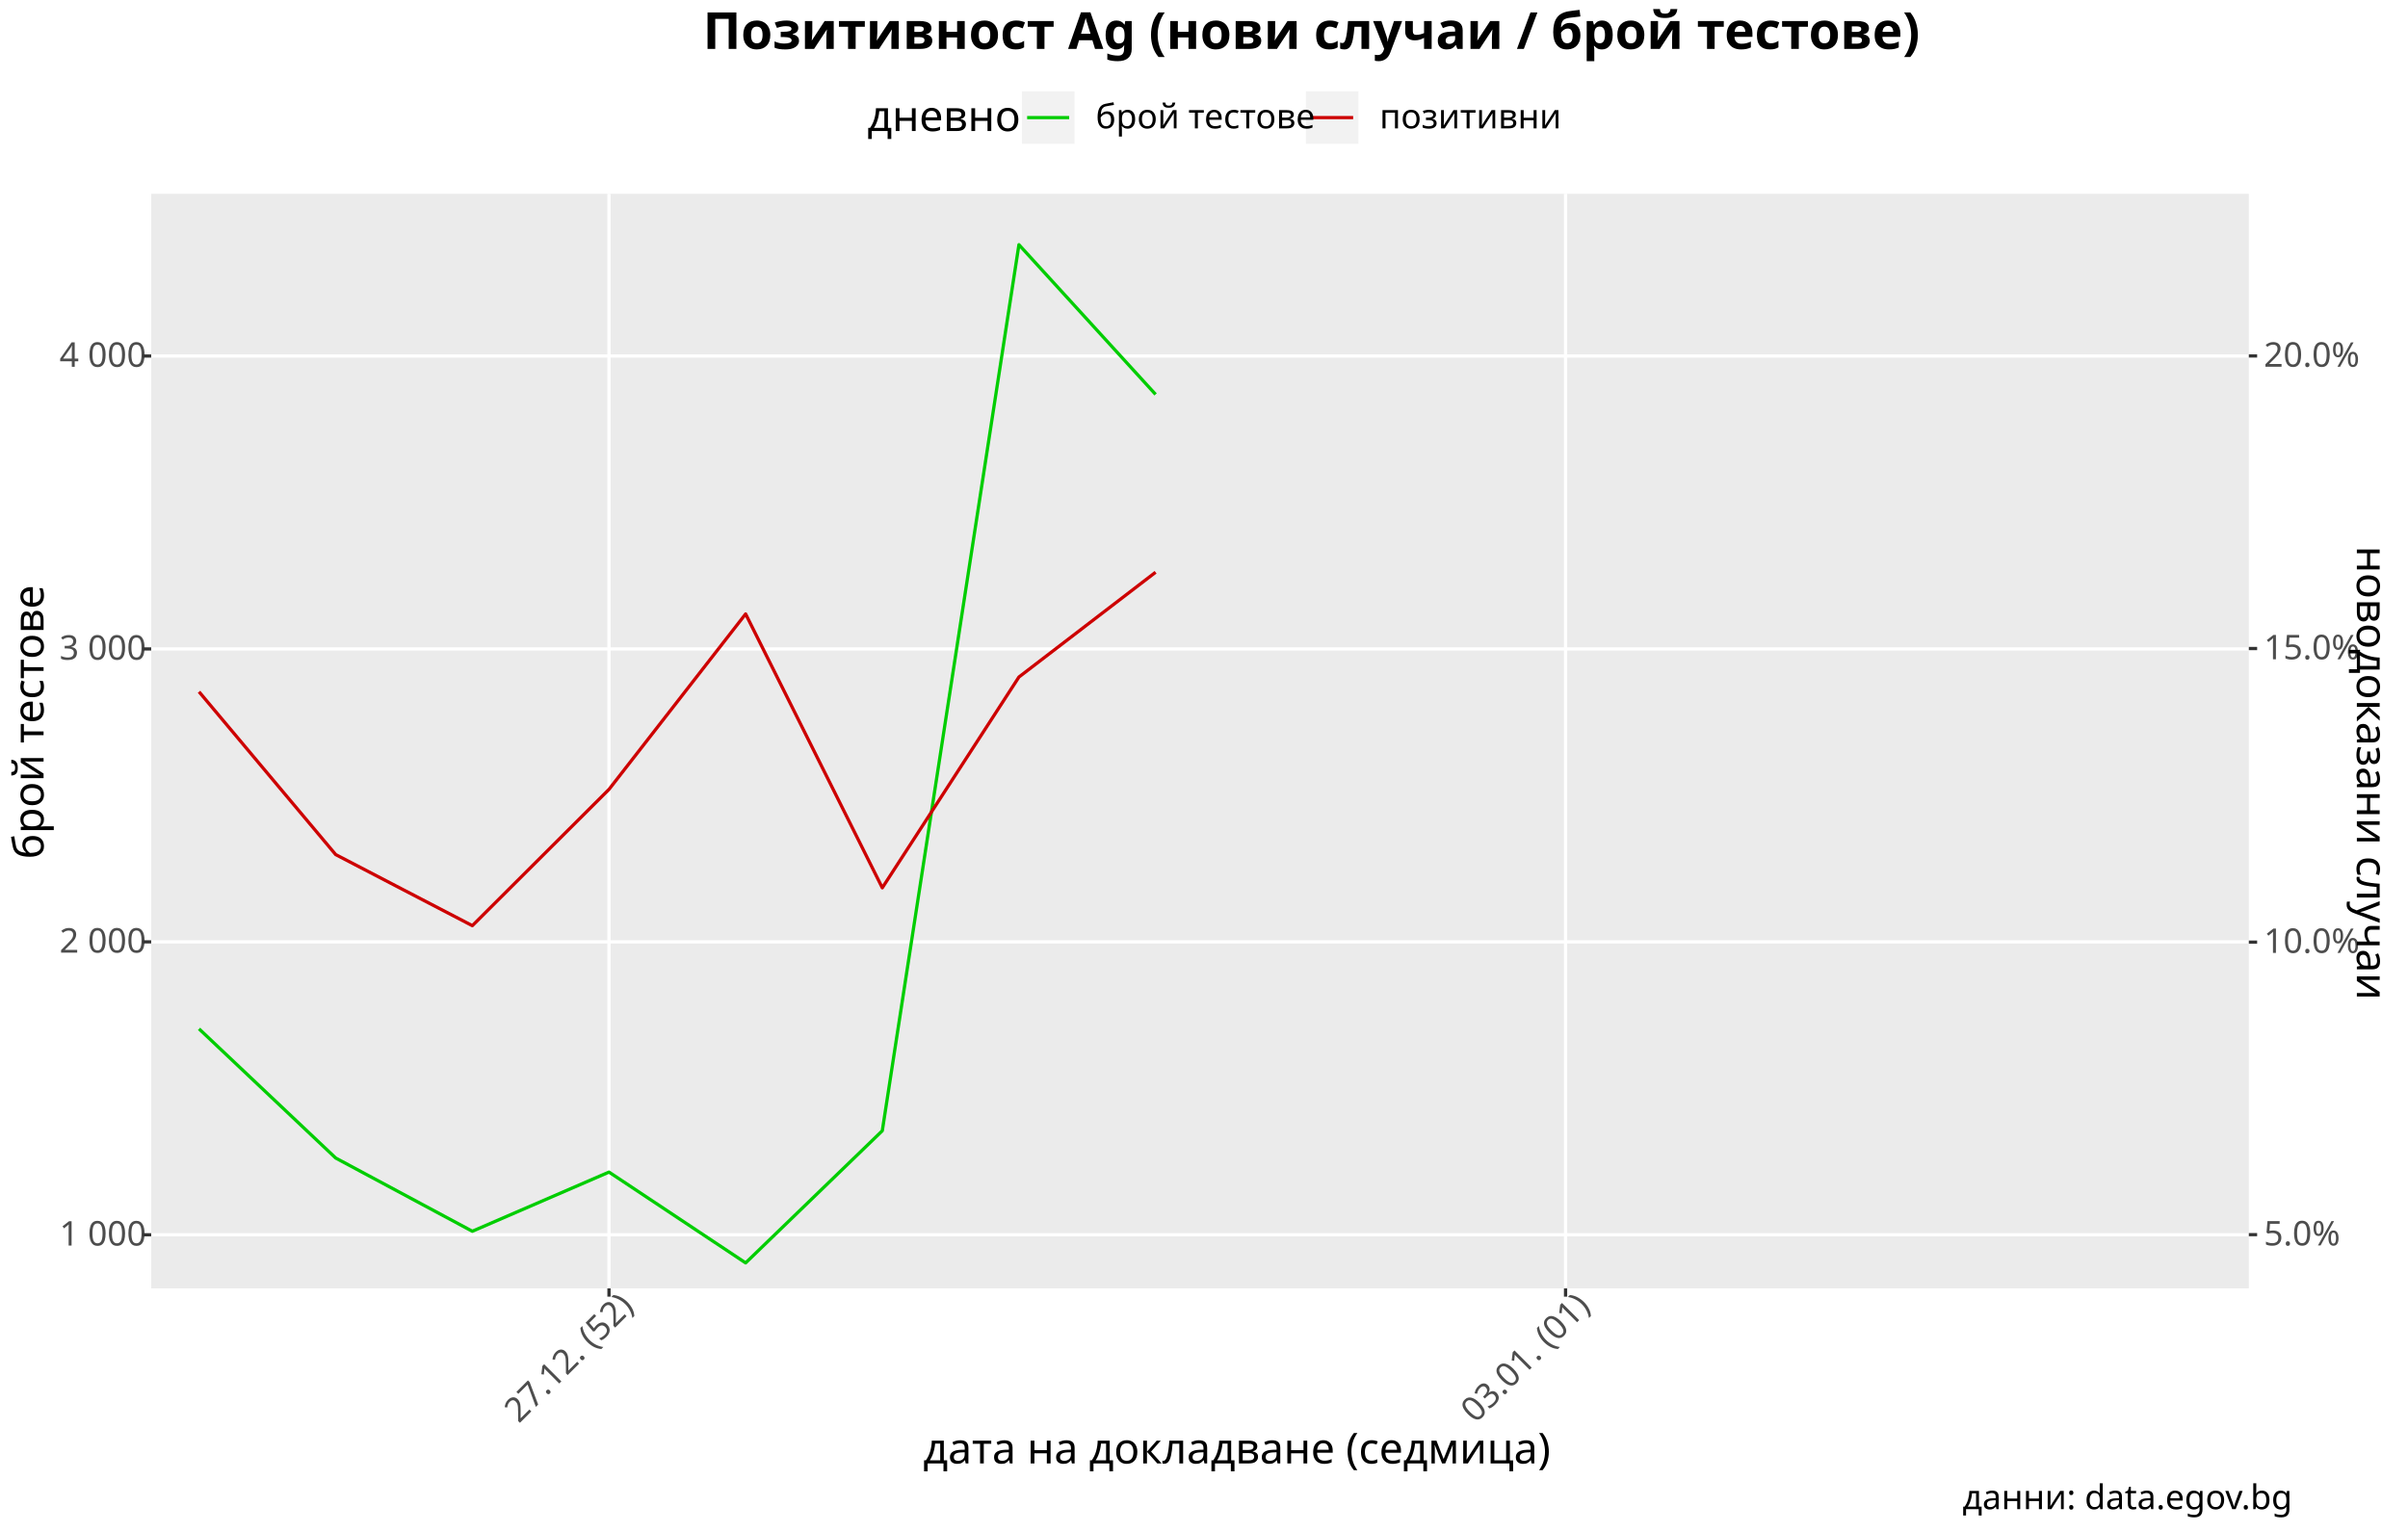
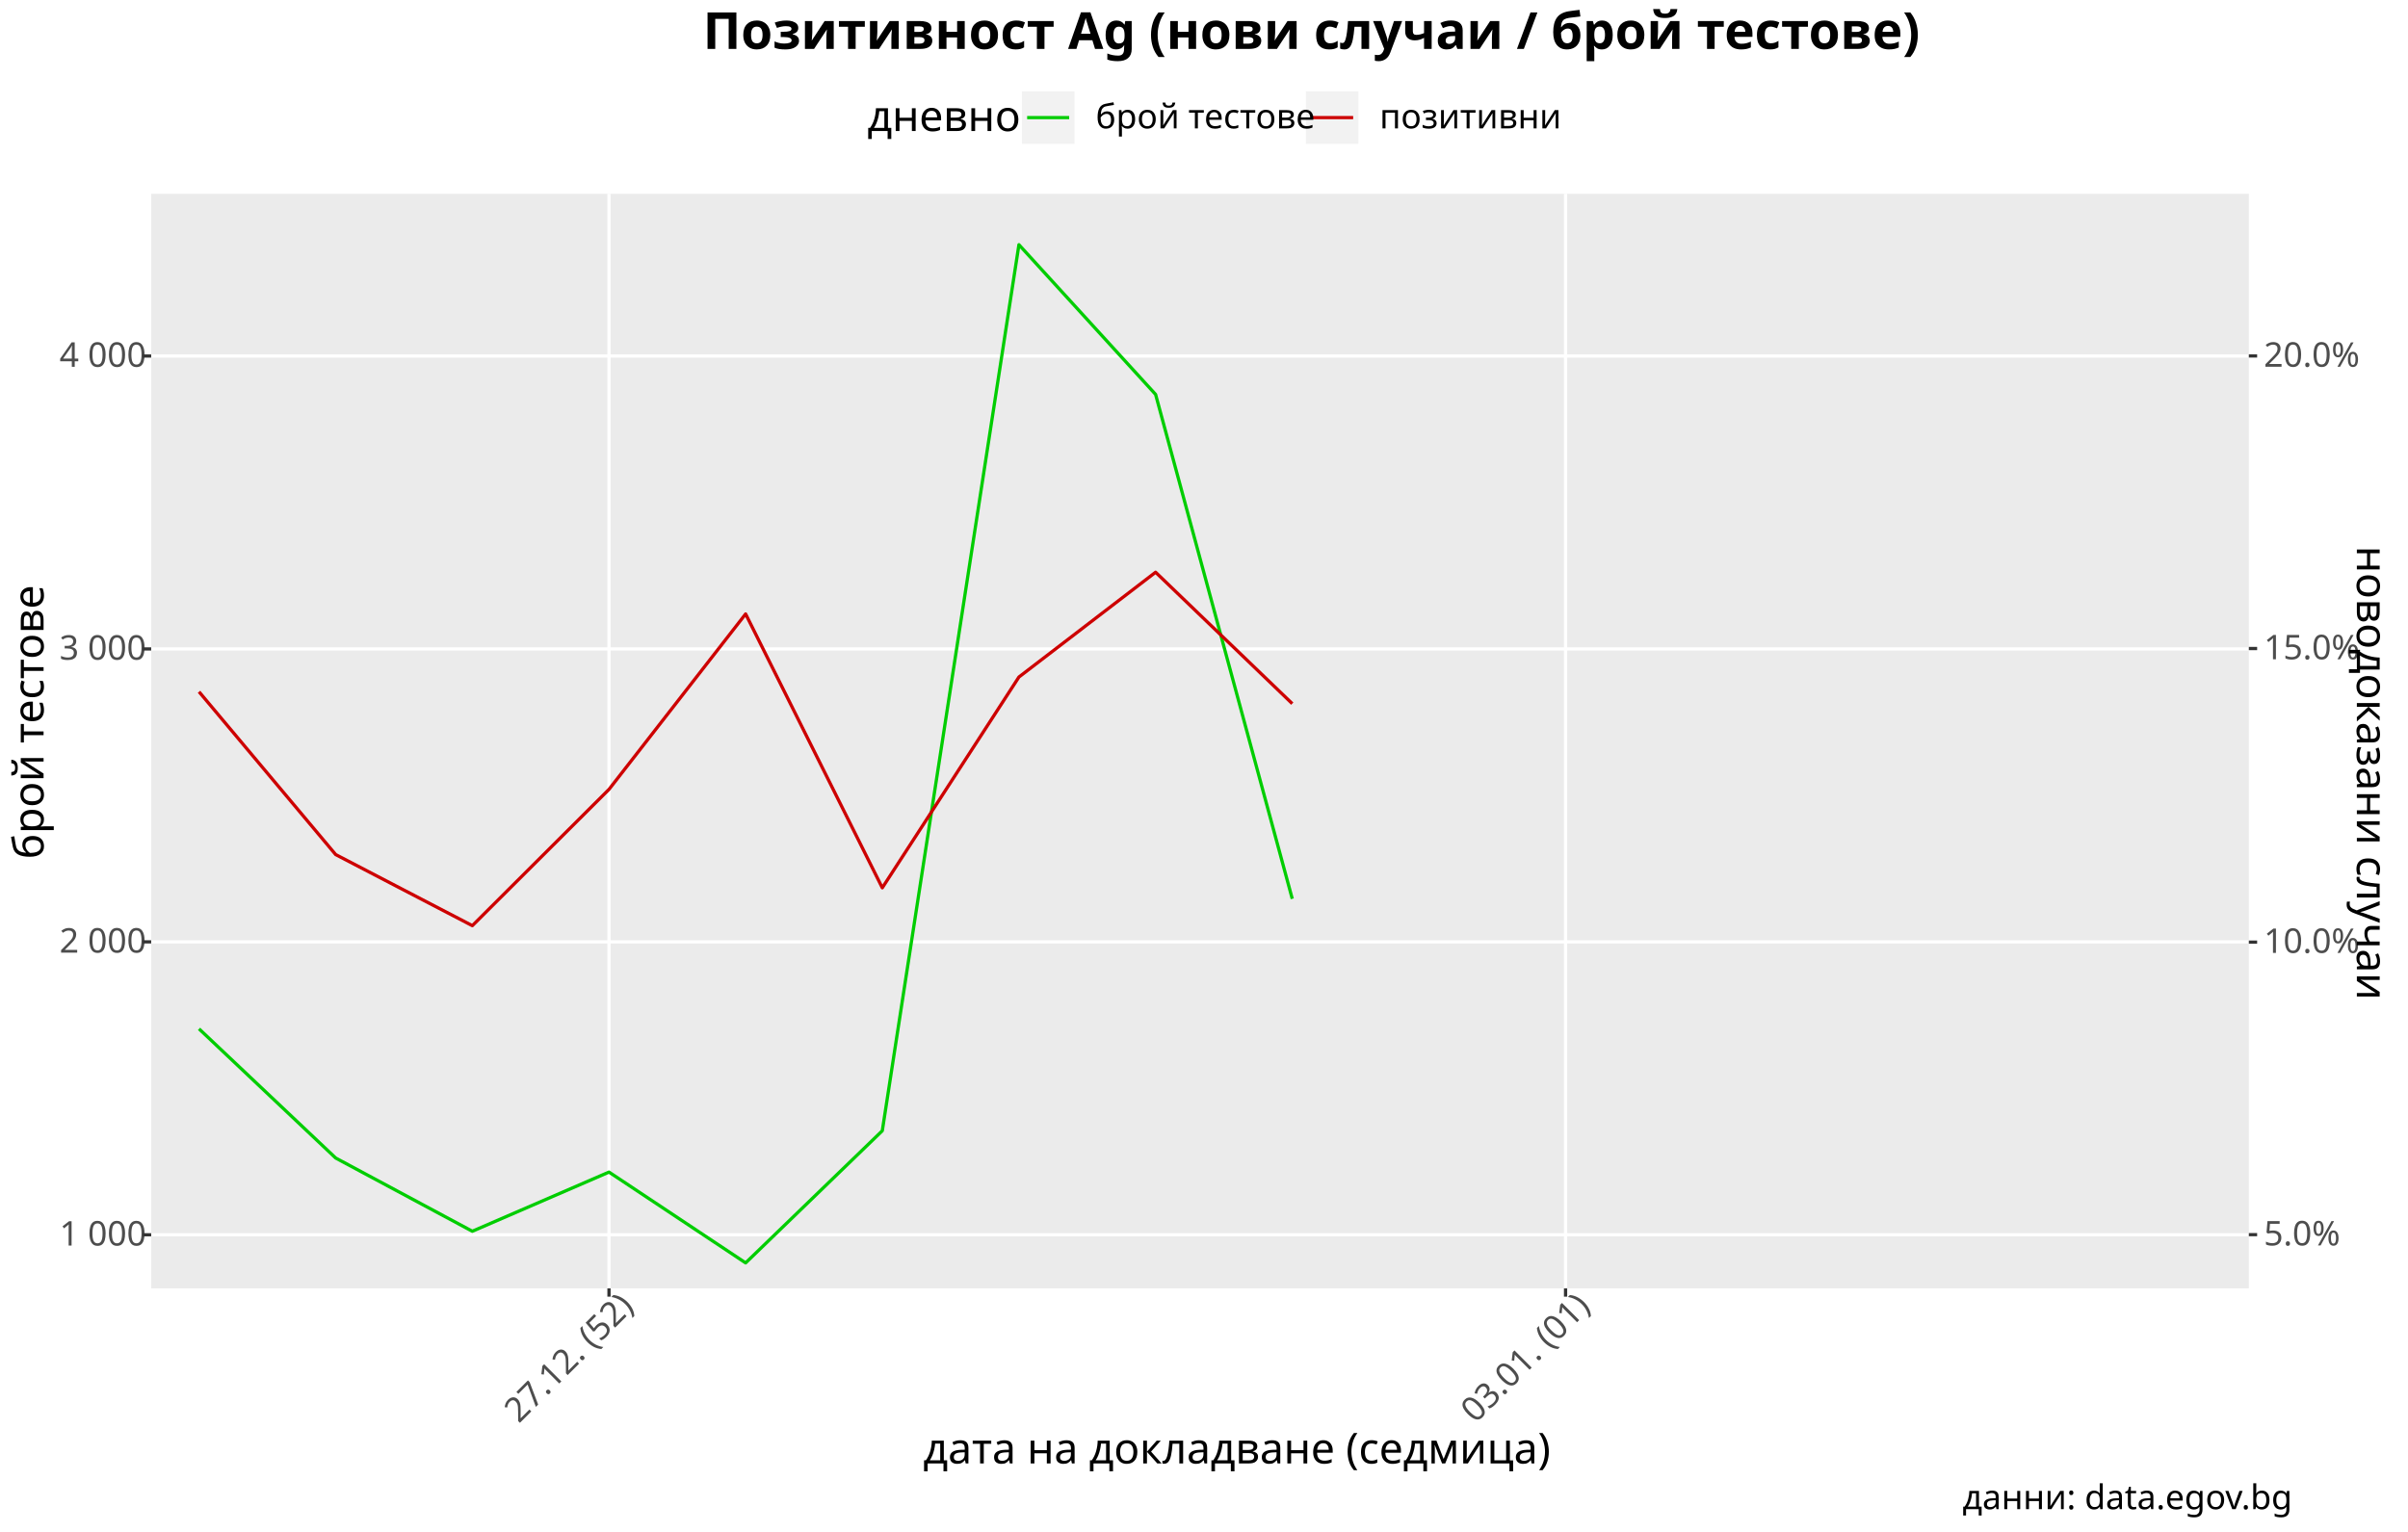
<svg xmlns="http://www.w3.org/2000/svg" viewBox="0 0 792.00 504.00">
  <defs>
    <style type="text/css">
    line, polyline, polygon, path, rect, circle {
      fill: none;
      stroke: #000000;
      stroke-linecap: round;
      stroke-linejoin: round;
      stroke-miterlimit: 10.00;
    }
  </style>
  </defs>
  <rect width="100%" height="100%" style="stroke: none; fill: #FFFFFF;" />
  <rect x="0.00" y="0.00" width="792.00" height="504.00" style="stroke-width: 1.07; stroke: #FFFFFF; fill: #FFFFFF;" />
  <defs>
    <clipPath id="cpNDkuNzN8NzM5LjY1fDQyMy44N3w2My43Nw==">
      <rect x="49.73" y="63.77" width="689.92" height="360.10" />
    </clipPath>
  </defs>
  <rect x="49.73" y="63.77" width="689.92" height="360.10" style="stroke-width: 1.07; stroke: none; fill: #EBEBEB;" clip-path="url(#cpNDkuNzN8NzM5LjY1fDQyMy44N3w2My43Nw==)" />
  <polyline points="49.73,406.24 739.65,406.24 " style="stroke-width: 1.07; stroke: #FFFFFF; stroke-linecap: butt;" clip-path="url(#cpNDkuNzN8NzM5LjY1fDQyMy44N3w2My43Nw==)" />
  <polyline points="49.73,309.87 739.65,309.87 " style="stroke-width: 1.07; stroke: #FFFFFF; stroke-linecap: butt;" clip-path="url(#cpNDkuNzN8NzM5LjY1fDQyMy44N3w2My43Nw==)" />
  <polyline points="49.73,213.50 739.65,213.50 " style="stroke-width: 1.07; stroke: #FFFFFF; stroke-linecap: butt;" clip-path="url(#cpNDkuNzN8NzM5LjY1fDQyMy44N3w2My43Nw==)" />
  <polyline points="49.73,117.13 739.65,117.13 " style="stroke-width: 1.07; stroke: #FFFFFF; stroke-linecap: butt;" clip-path="url(#cpNDkuNzN8NzM5LjY1fDQyMy44N3w2My43Nw==)" />
  <polyline points="200.30,423.87 200.30,63.77 " style="stroke-width: 1.07; stroke: #FFFFFF; stroke-linecap: butt;" clip-path="url(#cpNDkuNzN8NzM5LjY1fDQyMy44N3w2My43Nw==)" />
  <polyline points="514.92,423.87 514.92,63.77 " style="stroke-width: 1.07; stroke: #FFFFFF; stroke-linecap: butt;" clip-path="url(#cpNDkuNzN8NzM5LjY1fDQyMy44N3w2My43Nw==)" />
-   <polyline points="65.46,338.49 110.41,380.99 155.35,405.08 200.30,385.62 245.24,415.49 290.19,372.03 335.13,80.51 380.08,129.76 " style="stroke-width: 1.07; stroke: #00CD00; stroke-linecap: butt;" clip-path="url(#cpNDkuNzN8NzM5LjY1fDQyMy44N3w2My43Nw==)" />
-   <polyline points="65.46,227.59 110.41,281.16 155.35,304.54 200.30,259.70 245.24,201.99 290.19,292.09 335.13,222.74 380.08,188.27 " style="stroke-width: 1.07; stroke: #CD0000; stroke-linecap: butt;" clip-path="url(#cpNDkuNzN8NzM5LjY1fDQyMy44N3w2My43Nw==)" />
+   <polyline points="65.46,338.49 110.41,380.99 155.35,405.08 200.30,385.62 245.24,415.49 290.19,372.03 335.13,80.51 380.08,129.76 425.03,295.71 " style="stroke-width: 1.07; stroke: #00CD00; stroke-linecap: butt;" clip-path="url(#cpNDkuNzN8NzM5LjY1fDQyMy44N3w2My43Nw==)" />
+   <polyline points="65.46,227.59 110.41,281.16 155.35,304.54 200.30,259.70 245.24,201.99 290.19,292.09 335.13,222.74 380.08,188.27 425.03,231.50 " style="stroke-width: 1.07; stroke: #CD0000; stroke-linecap: butt;" clip-path="url(#cpNDkuNzN8NzM5LjY1fDQyMy44N3w2My43Nw==)" />
  <defs>
    <clipPath id="cpMC4wMHw3OTIuMDB8NTA0LjAwfDAuMDA=">
      <rect x="0.00" y="0.00" width="792.00" height="504.00" />
    </clipPath>
  </defs>
  <g clip-path="url(#cpMC4wMHw3OTIuMDB8NTA0LjAwfDAuMDA=)">
    <text x="19.56" y="409.78" style="font-size: 11.20px; fill: #4D4D4D; font-family: Calibri;" textLength="25.24px" lengthAdjust="spacingAndGlyphs">1 000</text>
  </g>
  <g clip-path="url(#cpMC4wMHw3OTIuMDB8NTA0LjAwfDAuMDA=)">
    <text x="19.56" y="313.41" style="font-size: 11.20px; fill: #4D4D4D; font-family: Calibri;" textLength="25.24px" lengthAdjust="spacingAndGlyphs">2 000</text>
  </g>
  <g clip-path="url(#cpMC4wMHw3OTIuMDB8NTA0LjAwfDAuMDA=)">
    <text x="19.56" y="217.04" style="font-size: 11.20px; fill: #4D4D4D; font-family: Calibri;" textLength="25.24px" lengthAdjust="spacingAndGlyphs">3 000</text>
  </g>
  <g clip-path="url(#cpMC4wMHw3OTIuMDB8NTA0LjAwfDAuMDA=)">
    <text x="19.56" y="120.67" style="font-size: 11.20px; fill: #4D4D4D; font-family: Calibri;" textLength="25.24px" lengthAdjust="spacingAndGlyphs">4 000</text>
  </g>
  <polyline points="46.99,406.24 49.73,406.24 " style="stroke-width: 1.07; stroke: #333333; stroke-linecap: butt;" clip-path="url(#cpMC4wMHw3OTIuMDB8NTA0LjAwfDAuMDA=)" />
  <polyline points="46.99,309.87 49.73,309.87 " style="stroke-width: 1.07; stroke: #333333; stroke-linecap: butt;" clip-path="url(#cpMC4wMHw3OTIuMDB8NTA0LjAwfDAuMDA=)" />
  <polyline points="46.99,213.50 49.73,213.50 " style="stroke-width: 1.07; stroke: #333333; stroke-linecap: butt;" clip-path="url(#cpMC4wMHw3OTIuMDB8NTA0LjAwfDAuMDA=)" />
  <polyline points="46.99,117.13 49.73,117.13 " style="stroke-width: 1.07; stroke: #333333; stroke-linecap: butt;" clip-path="url(#cpMC4wMHw3OTIuMDB8NTA0LjAwfDAuMDA=)" />
  <polyline points="739.65,406.20 742.38,406.20 " style="stroke-width: 1.07; stroke: #333333; stroke-linecap: butt;" clip-path="url(#cpMC4wMHw3OTIuMDB8NTA0LjAwfDAuMDA=)" />
  <polyline points="739.65,309.96 742.38,309.96 " style="stroke-width: 1.07; stroke: #333333; stroke-linecap: butt;" clip-path="url(#cpMC4wMHw3OTIuMDB8NTA0LjAwfDAuMDA=)" />
  <polyline points="739.65,213.36 742.38,213.36 " style="stroke-width: 1.07; stroke: #333333; stroke-linecap: butt;" clip-path="url(#cpMC4wMHw3OTIuMDB8NTA0LjAwfDAuMDA=)" />
  <polyline points="739.65,117.11 742.38,117.11 " style="stroke-width: 1.07; stroke: #333333; stroke-linecap: butt;" clip-path="url(#cpMC4wMHw3OTIuMDB8NTA0LjAwfDAuMDA=)" />
  <g clip-path="url(#cpMC4wMHw3OTIuMDB8NTA0LjAwfDAuMDA=)">
    <text x="744.58" y="409.74" style="font-size: 11.20px; fill: #4D4D4D; font-family: Calibri;" textLength="22.19px" lengthAdjust="spacingAndGlyphs">5.0%</text>
  </g>
  <g clip-path="url(#cpMC4wMHw3OTIuMDB8NTA0LjAwfDAuMDA=)">
    <text x="744.58" y="313.50" style="font-size: 11.20px; fill: #4D4D4D; font-family: Calibri;" textLength="27.86px" lengthAdjust="spacingAndGlyphs">10.0%</text>
  </g>
  <g clip-path="url(#cpMC4wMHw3OTIuMDB8NTA0LjAwfDAuMDA=)">
    <text x="744.58" y="216.90" style="font-size: 11.20px; fill: #4D4D4D; font-family: Calibri;" textLength="27.86px" lengthAdjust="spacingAndGlyphs">15.0%</text>
  </g>
  <g clip-path="url(#cpMC4wMHw3OTIuMDB8NTA0LjAwfDAuMDA=)">
    <text x="744.58" y="120.65" style="font-size: 11.20px; fill: #4D4D4D; font-family: Calibri;" textLength="27.86px" lengthAdjust="spacingAndGlyphs">20.0%</text>
  </g>
  <polyline points="200.30,426.61 200.30,423.87 " style="stroke-width: 1.07; stroke: #333333; stroke-linecap: butt;" clip-path="url(#cpMC4wMHw3OTIuMDB8NTA0LjAwfDAuMDA=)" />
  <polyline points="514.92,426.61 514.92,423.87 " style="stroke-width: 1.07; stroke: #333333; stroke-linecap: butt;" clip-path="url(#cpMC4wMHw3OTIuMDB8NTA0LjAwfDAuMDA=)" />
  <g clip-path="url(#cpMC4wMHw3OTIuMDB8NTA0LjAwfDAuMDA=)">
    <text transform="translate(170.63,468.48) rotate(-45)" style="font-size: 11.20px; fill: #4D4D4D; font-family: Calibri;" textLength="49.04px" lengthAdjust="spacingAndGlyphs">27.12. (52)</text>
  </g>
  <g clip-path="url(#cpMC4wMHw3OTIuMDB8NTA0LjAwfDAuMDA=)">
    <text transform="translate(485.25,468.48) rotate(-45)" style="font-size: 11.20px; fill: #4D4D4D; font-family: Calibri;" textLength="49.04px" lengthAdjust="spacingAndGlyphs">03.01. (01)</text>
  </g>
  <g clip-path="url(#cpMC4wMHw3OTIuMDB8NTA0LjAwfDAuMDA=)">
    <text x="303.66" y="481.47" style="font-size: 14.00px; font-family: Calibri;" textLength="182.06px" lengthAdjust="spacingAndGlyphs">дата на докладване (седмица)</text>
  </g>
  <g clip-path="url(#cpMC4wMHw3OTIuMDB8NTA0LjAwfDAuMDA=)">
    <text transform="translate(14.33,282.67) rotate(-90)" style="font-size: 14.00px; font-family: Calibri;" textLength="77.71px" lengthAdjust="spacingAndGlyphs">брой тестове</text>
  </g>
  <g clip-path="url(#cpMC4wMHw3OTIuMDB8NTA0LjAwfDAuMDA=)">
    <text transform="translate(775.18,179.60) rotate(90)" style="font-size: 14.00px; font-family: Calibri;" textLength="128.43px" lengthAdjust="spacingAndGlyphs">новодоказани случаи</text>
  </g>
  <rect x="279.81" y="24.57" width="229.75" height="28.24" style="stroke-width: 1.07; stroke: none; fill: #FFFFFF;" clip-path="url(#cpMC4wMHw3OTIuMDB8NTA0LjAwfDAuMDA=)" />
  <g clip-path="url(#cpMC4wMHw3OTIuMDB8NTA0LjAwfDAuMDA=)">
    <text x="285.29" y="43.11" style="font-size: 14.00px; font-family: Calibri;" textLength="43.84px" lengthAdjust="spacingAndGlyphs">дневно</text>
  </g>
  <rect x="336.11" y="30.05" width="17.28" height="17.28" style="stroke-width: 1.07; stroke: none; fill: #F2F2F2;" clip-path="url(#cpMC4wMHw3OTIuMDB8NTA0LjAwfDAuMDA=)" />
  <line x1="337.83" y1="38.69" x2="351.66" y2="38.69" style="stroke-width: 1.07; stroke: #00CD00; stroke-linecap: butt;" clip-path="url(#cpMC4wMHw3OTIuMDB8NTA0LjAwfDAuMDA=)" />
  <rect x="429.50" y="30.05" width="17.28" height="17.28" style="stroke-width: 1.07; stroke: none; fill: #F2F2F2;" clip-path="url(#cpMC4wMHw3OTIuMDB8NTA0LjAwfDAuMDA=)" />
  <line x1="431.23" y1="38.69" x2="445.06" y2="38.69" style="stroke-width: 1.07; stroke: #CD0000; stroke-linecap: butt;" clip-path="url(#cpMC4wMHw3OTIuMDB8NTA0LjAwfDAuMDA=)" />
  <g clip-path="url(#cpMC4wMHw3OTIuMDB8NTA0LjAwfDAuMDA=)">
    <text x="360.36" y="42.23" style="font-size: 11.20px; font-family: Calibri;" textLength="62.17px" lengthAdjust="spacingAndGlyphs">брой тестове</text>
  </g>
  <g clip-path="url(#cpMC4wMHw3OTIuMDB8NTA0LjAwfDAuMDA=)">
    <text x="453.76" y="42.23" style="font-size: 11.20px; font-family: Calibri;" textLength="50.32px" lengthAdjust="spacingAndGlyphs">позитивни</text>
  </g>
  <g clip-path="url(#cpMC4wMHw3OTIuMDB8NTA0LjAwfDAuMDA=)">
    <text x="231.20" y="16.09" style="font-size: 16.80px; font-weight: bold; font-family: Calibri;" textLength="326.98px" lengthAdjust="spacingAndGlyphs">Позитивност Ag (нови случаи / брой тестове)</text>
  </g>
  <g clip-path="url(#cpMC4wMHw3OTIuMDB8NTA0LjAwfDAuMDA=)">
    <text x="645.48" y="496.52" style="font-size: 11.20px; font-family: Calibri;" textLength="94.16px" lengthAdjust="spacingAndGlyphs">данни: data.egov.bg</text>
  </g>
</svg>
